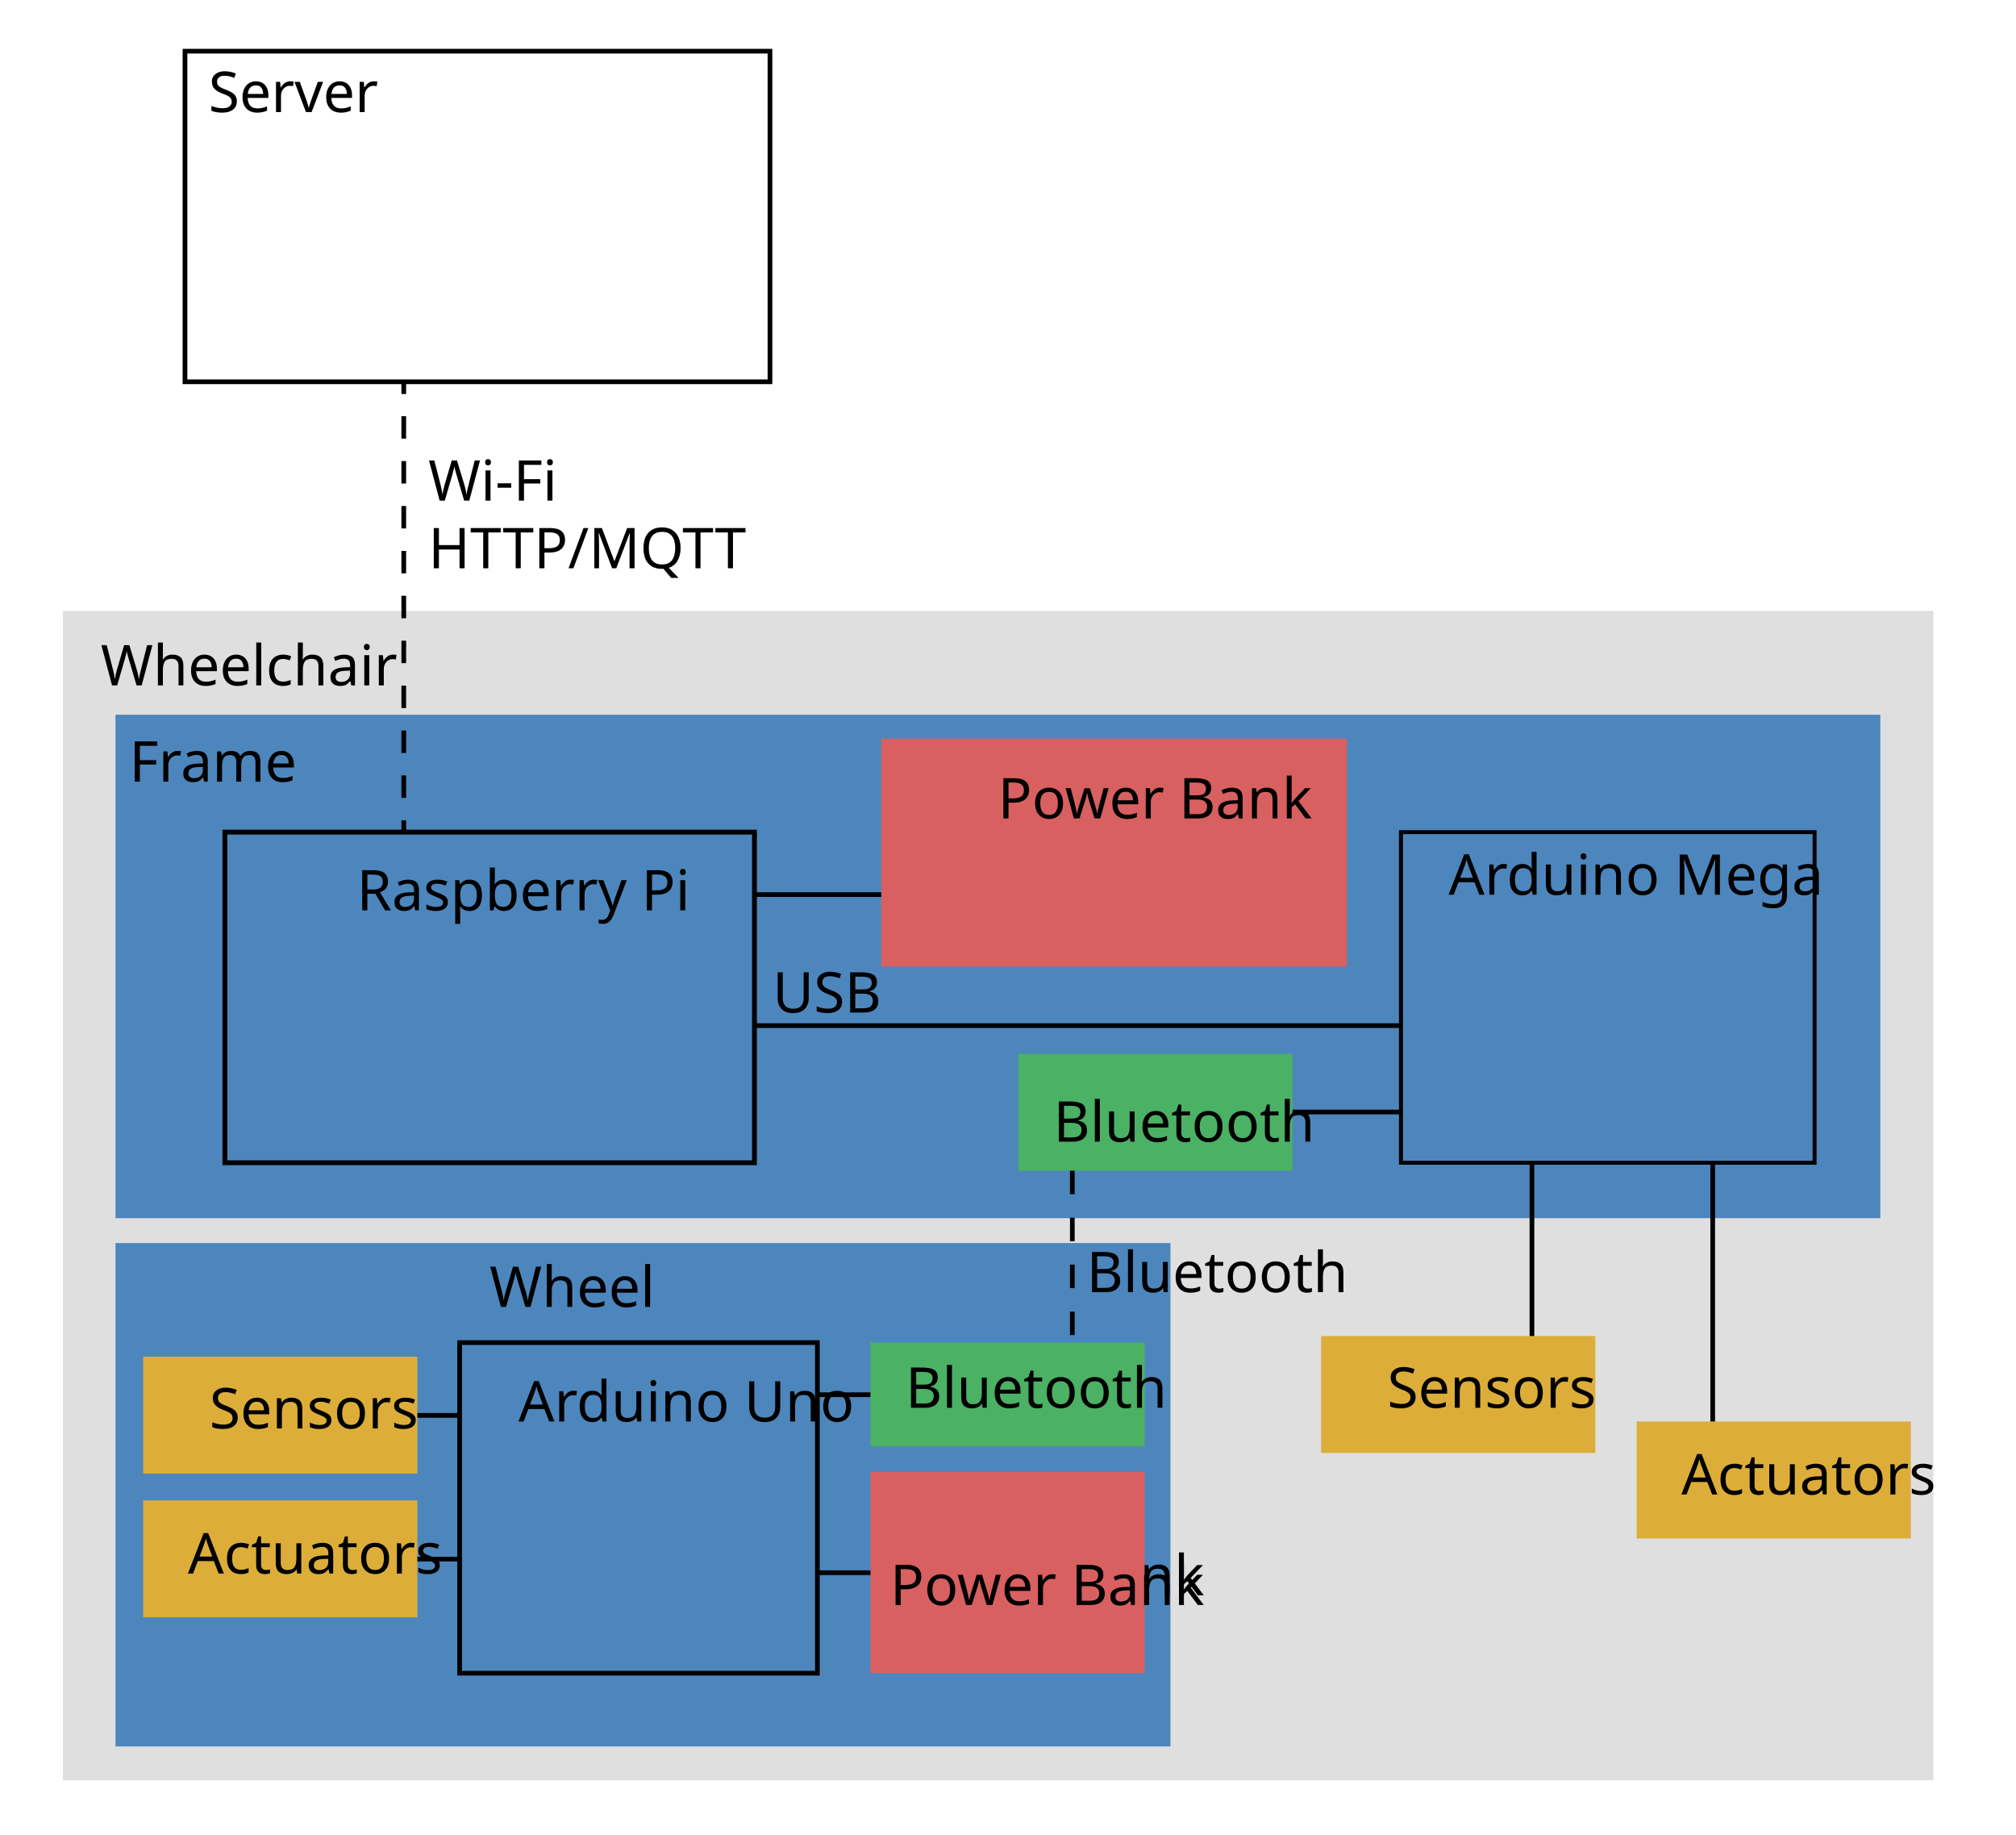
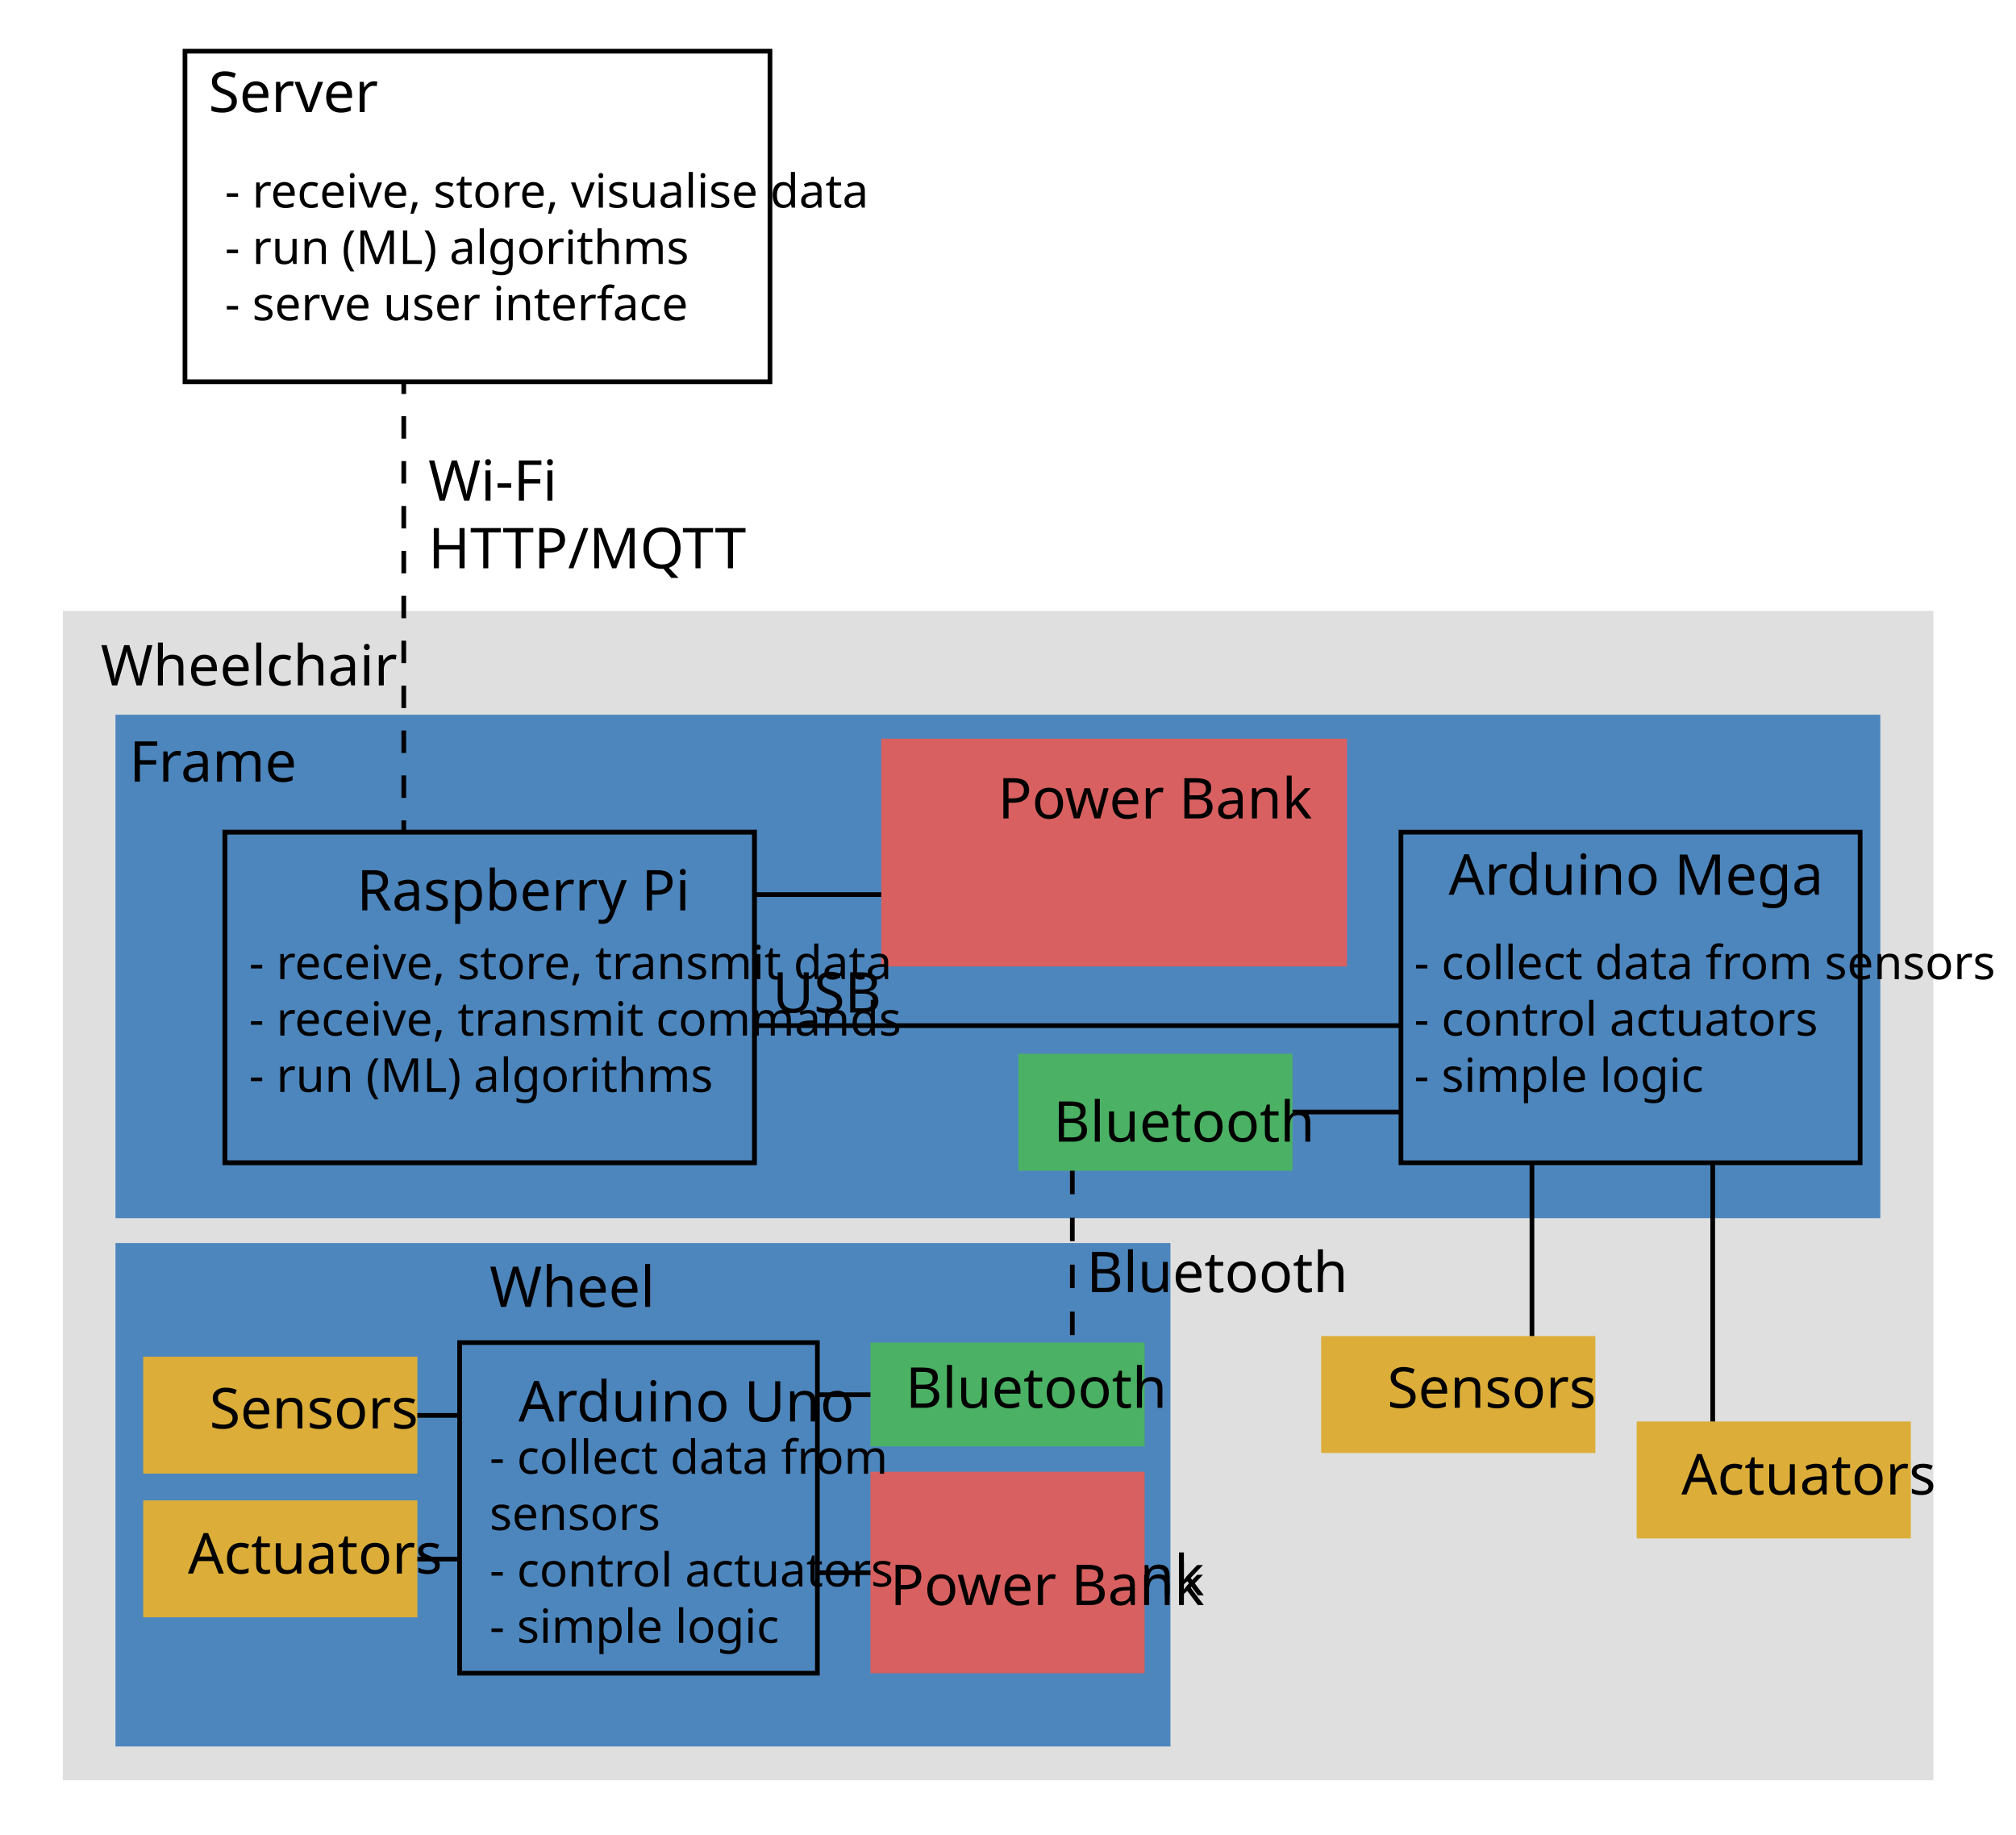
<svg xmlns="http://www.w3.org/2000/svg" version="1.1" id="Layer_1" x="0px" y="0px" viewBox="0 0 429.4 390.6" style="enable-background:new 0 0 429.4 390.6;" xml:space="preserve">
  <style type="text/css">
	.st0{fill:#DFDFDF;}
	.st1{fill:#4D86BD;}
	.st2{fill:none;stroke:#000000;stroke-miterlimit:10;}
	.st3{fill:none;stroke:#000000;stroke-width:1.033;stroke-miterlimit:10;}
- 	.st4{fill:none;stroke:#000000;stroke-width:0.841;stroke-miterlimit:10;}
- 	.st5{font-family:'PTSans-NarrowBold';}
- 	.st6{font-size:12px;}
- 	.st7{fill:#4BB164;}
- 	.st8{fill:#D86060;}
- 	.st9{fill:#DCAE39;}
- 	.st10{fill:#DCAE39;stroke:#000000;stroke-miterlimit:10;}
- 	.st11{fill:none;stroke:#000000;stroke-miterlimit:10;stroke-dasharray:4.781,4.781;}
- 	.st12{fill:none;stroke:#000000;stroke-miterlimit:10;stroke-dasharray:5;}
- 	.st13{stroke:#000000;stroke-miterlimit:10;}
+ 	.st4{font-family:'PTSans-NarrowBold';}
+ 	.st5{font-size:12px;}
+ 	.st6{fill:#4BB164;}
+ 	.st7{fill:#D86060;}
+ 	.st8{fill:#DCAE39;}
+ 	.st9{fill:#DCAE39;stroke:#000000;stroke-miterlimit:10;}
+ 	.st10{fill:none;stroke:#000000;stroke-miterlimit:10;stroke-dasharray:4.781,4.781;}
+ 	.st11{fill:none;stroke:#000000;stroke-miterlimit:10;stroke-dasharray:5;}
+ 	.st12{stroke:#000000;stroke-miterlimit:10;}
+ 	.st13{font-family:'PTSans-Narrow';}
+ 	.st14{font-size:10px;}
</style>
  <rect x="13.4" y="130.1" class="st0" width="398.4" height="249" />
  <rect x="24.6" y="152.2" class="st1" width="375.9" height="107.2" />
  <rect x="24.6" y="264.7" class="st1" width="224.7" height="107.2" />
  <rect x="39.4" y="10.9" class="st2" width="124.6" height="70.4" />
  <rect x="47.9" y="177.2" class="st3" width="112.8" height="70.4" />
-   <rect x="298.4" y="177.2" class="st4" width="88.1" height="70.4" />
-   <text transform="matrix(1 0 0 1 75.9971 193.8638)" class="st5 st6">Raspberry Pi</text>
-   <text transform="matrix(1 0 0 1 308.5422 190.5306)" class="st5 st6">Arduino Mega</text>
+   <rect x="298.4" y="177.2" class="st2" width="97.8" height="70.4" />
+   <text transform="matrix(1 0 0 1 75.9971 193.8638)" class="st4 st5">Raspberry Pi</text>
+   <text transform="matrix(1 0 0 1 308.5422 190.5306)" class="st4 st5">Arduino Mega</text>
  <rect x="97.9" y="285.9" class="st2" width="76.2" height="70.4" />
-   <text transform="matrix(1 0 0 1 104.2824 278.2928)" class="st5 st6">Wheel</text>
-   <text transform="matrix(1 0 0 1 21.4589 145.947)" class="st5 st6">Wheelchair</text>
-   <text transform="matrix(1 0 0 1 27.5422 166.447)" class="st5 st6">Frame</text>
-   <text transform="matrix(1 0 0 1 110.4307 302.697)" class="st5 st6">Arduino Uno</text>
-   <text transform="matrix(1 0 0 1 44.4174 23.8636)" class="st5 st6">Server</text>
-   <polygon class="st7" points="243.8,308 185.4,308 185.4,285.9 243.8,285.9 243.8,297 " />
-   <text transform="matrix(1 0 0 1 192.889 299.7805)" class="st5 st6">Bluetooth</text>
-   <rect x="216.9" y="224.4" class="st7" width="58.4" height="24.9" />
-   <text transform="matrix(1 0 0 1 224.376 243.1137)" class="st5 st6">Bluetooth</text>
-   <text transform="matrix(1 0 0 1 189.5974 339.7059)" class="st5 st6">Power Bank</text>
-   <rect x="185.4" y="313.4" class="st8" width="58.4" height="42.9" />
-   <text transform="matrix(1 0 0 1 189.5973 341.7803)" class="st5 st6">Power Bank</text>
-   <rect x="187.7" y="157.3" class="st8" width="99.2" height="48.5" />
-   <text transform="matrix(1 0 0 1 212.5585 174.2803)" class="st5 st6">Power Bank</text>
-   <rect x="281.4" y="284.5" class="st9" width="58.4" height="24.9" />
-   <text transform="matrix(1 0 0 1 295.487 299.7806)" class="st5 st6">Sensors</text>
-   <rect x="348.6" y="302.7" class="st9" width="58.4" height="24.9" />
-   <text transform="matrix(1 0 0 1 358.1321 318.2385)" class="st5 st6">Actuators</text>
-   <line class="st10" x1="364.8" y1="302.7" x2="364.8" y2="247.6" />
-   <line class="st10" x1="326.3" y1="284.5" x2="326.3" y2="247.6" />
-   <line class="st10" x1="275.3" y1="236.8" x2="298.4" y2="236.8" />
-   <line class="st10" x1="174.1" y1="297" x2="185.4" y2="297" />
-   <line class="st10" x1="174.1" y1="334.9" x2="185.4" y2="334.9" />
-   <line class="st10" x1="298.4" y1="218.4" x2="160.7" y2="218.4" />
-   <line class="st10" x1="187.7" y1="190.5" x2="160.7" y2="190.5" />
+   <text transform="matrix(1 0 0 1 104.2824 278.2928)" class="st4 st5">Wheel</text>
+   <text transform="matrix(1 0 0 1 21.4589 145.947)" class="st4 st5">Wheelchair</text>
+   <text transform="matrix(1 0 0 1 27.5422 166.447)" class="st4 st5">Frame</text>
+   <text transform="matrix(1 0 0 1 110.4307 302.697)" class="st4 st5">Arduino Uno</text>
+   <text transform="matrix(1 0 0 1 44.4174 23.8636)" class="st4 st5">Server</text>
+   <polygon class="st6" points="243.8,308 185.4,308 185.4,285.9 243.8,285.9 243.8,297 " />
+   <text transform="matrix(1 0 0 1 192.889 299.7805)" class="st4 st5">Bluetooth</text>
+   <rect x="216.9" y="224.4" class="st6" width="58.4" height="24.9" />
+   <text transform="matrix(1 0 0 1 224.376 243.1137)" class="st4 st5">Bluetooth</text>
+   <text transform="matrix(1 0 0 1 189.5974 339.7059)" class="st4 st5">Power Bank</text>
+   <rect x="185.4" y="313.4" class="st7" width="58.4" height="42.9" />
+   <text transform="matrix(1 0 0 1 189.5973 341.7803)" class="st4 st5">Power Bank</text>
+   <rect x="187.7" y="157.3" class="st7" width="99.2" height="48.5" />
+   <text transform="matrix(1 0 0 1 212.5585 174.2803)" class="st4 st5">Power Bank</text>
+   <rect x="281.4" y="284.5" class="st8" width="58.4" height="24.9" />
+   <text transform="matrix(1 0 0 1 295.487 299.7806)" class="st4 st5">Sensors</text>
+   <rect x="348.6" y="302.7" class="st8" width="58.4" height="24.9" />
+   <text transform="matrix(1 0 0 1 358.1321 318.2385)" class="st4 st5">Actuators</text>
+   <line class="st9" x1="364.8" y1="302.7" x2="364.8" y2="247.6" />
+   <line class="st9" x1="326.3" y1="284.5" x2="326.3" y2="247.6" />
+   <line class="st9" x1="275.3" y1="236.8" x2="298.4" y2="236.8" />
+   <line class="st9" x1="174.1" y1="297" x2="185.4" y2="297" />
+   <line class="st9" x1="174.1" y1="334.9" x2="185.4" y2="334.9" />
+   <line class="st9" x1="298.4" y1="218.4" x2="160.7" y2="218.4" />
+   <line class="st9" x1="187.7" y1="190.5" x2="160.7" y2="190.5" />
  <g>
    <g>
      <line class="st2" x1="86" y1="177.2" x2="86" y2="174.7" />
-       <line class="st11" x1="86" y1="169.9" x2="86" y2="86.3" />
+       <line class="st10" x1="86" y1="169.9" x2="86" y2="86.3" />
      <line class="st2" x1="86" y1="83.9" x2="86" y2="81.4" />
    </g>
  </g>
  <text transform="matrix(1 0 0 1 91.2378 106.6102)">
-     <tspan x="0" y="0" class="st5 st6">Wi-Fi</tspan>
-     <tspan x="0" y="14.4" class="st5 st6">HTTP/MQTT</tspan>
+     <tspan x="0" y="0" class="st4 st5">Wi-Fi</tspan>
+     <tspan x="0" y="14.4" class="st4 st5">HTTP/MQTT</tspan>
  </text>
-   <text transform="matrix(1 0 0 1 164.5663 215.6136)" class="st5 st6">USB</text>
-   <text transform="matrix(1 0 0 1 231.4382 275.1559)" class="st5 st6">Bluetooth</text>
-   <line class="st12" x1="228.4" y1="249.3" x2="228.4" y2="285.9" />
-   <rect x="30.5" y="288.9" class="st9" width="58.4" height="24.9" />
-   <text transform="matrix(1 0 0 1 44.6074 304.1776)" class="st5 st6">Sensors</text>
-   <rect x="30.5" y="319.5" class="st9" width="58.4" height="24.9" />
-   <text transform="matrix(1 0 0 1 40.0241 335.0761)" class="st5 st6">Actuators</text>
-   <line class="st13" x1="88.9" y1="301.4" x2="97.9" y2="301.4" />
-   <line class="st13" x1="88.9" y1="332" x2="97.9" y2="332" />
+   <text transform="matrix(1 0 0 1 164.5663 215.6136)" class="st4 st5">USB</text>
+   <text transform="matrix(1 0 0 1 231.4382 275.1559)" class="st4 st5">Bluetooth</text>
+   <line class="st11" x1="228.4" y1="249.3" x2="228.4" y2="285.9" />
+   <rect x="30.5" y="288.9" class="st8" width="58.4" height="24.9" />
+   <text transform="matrix(1 0 0 1 44.6074 304.1776)" class="st4 st5">Sensors</text>
+   <rect x="30.5" y="319.5" class="st8" width="58.4" height="24.9" />
+   <text transform="matrix(1 0 0 1 40.0241 335.0761)" class="st4 st5">Actuators</text>
+   <line class="st12" x1="88.9" y1="301.4" x2="97.9" y2="301.4" />
+   <line class="st12" x1="88.9" y1="332" x2="97.9" y2="332" />
+   <text transform="matrix(1 0 0 1 53.0377 208.5222)">
+     <tspan x="0" y="0" class="st13 st14">- receive, store, transmit data</tspan>
+     <tspan x="0" y="12" class="st13 st14">- receive, transmit commands</tspan>
+     <tspan x="0" y="24" class="st13 st14">- run (ML) algorithms</tspan>
+   </text>
+   <text transform="matrix(1 0 0 1 301.2037 208.5223)">
+     <tspan x="0" y="0" class="st13 st14">- collect data from sensors</tspan>
+     <tspan x="0" y="12" class="st13 st14">- control actuators</tspan>
+     <tspan x="0" y="24" class="st13 st14">- simple logic</tspan>
+   </text>
+   <text transform="matrix(1 0 0 1 47.8976 44.2117)">
+     <tspan x="0" y="0" class="st13 st14">- receive, store, visualise data</tspan>
+     <tspan x="0" y="12" class="st13 st14">- run (ML) algorithms</tspan>
+     <tspan x="0" y="24" class="st13 st14">- serve user interface</tspan>
+   </text>
+   <text transform="matrix(1 0 0 1 104.2825 313.8265)">
+     <tspan x="0" y="0" class="st13 st14">- collect data from</tspan>
+     <tspan x="0" y="12" class="st13 st14">sensors</tspan>
+     <tspan x="0" y="24" class="st13 st14">- control actuators</tspan>
+     <tspan x="0" y="36" class="st13 st14">- simple logic</tspan>
+   </text>
</svg>
